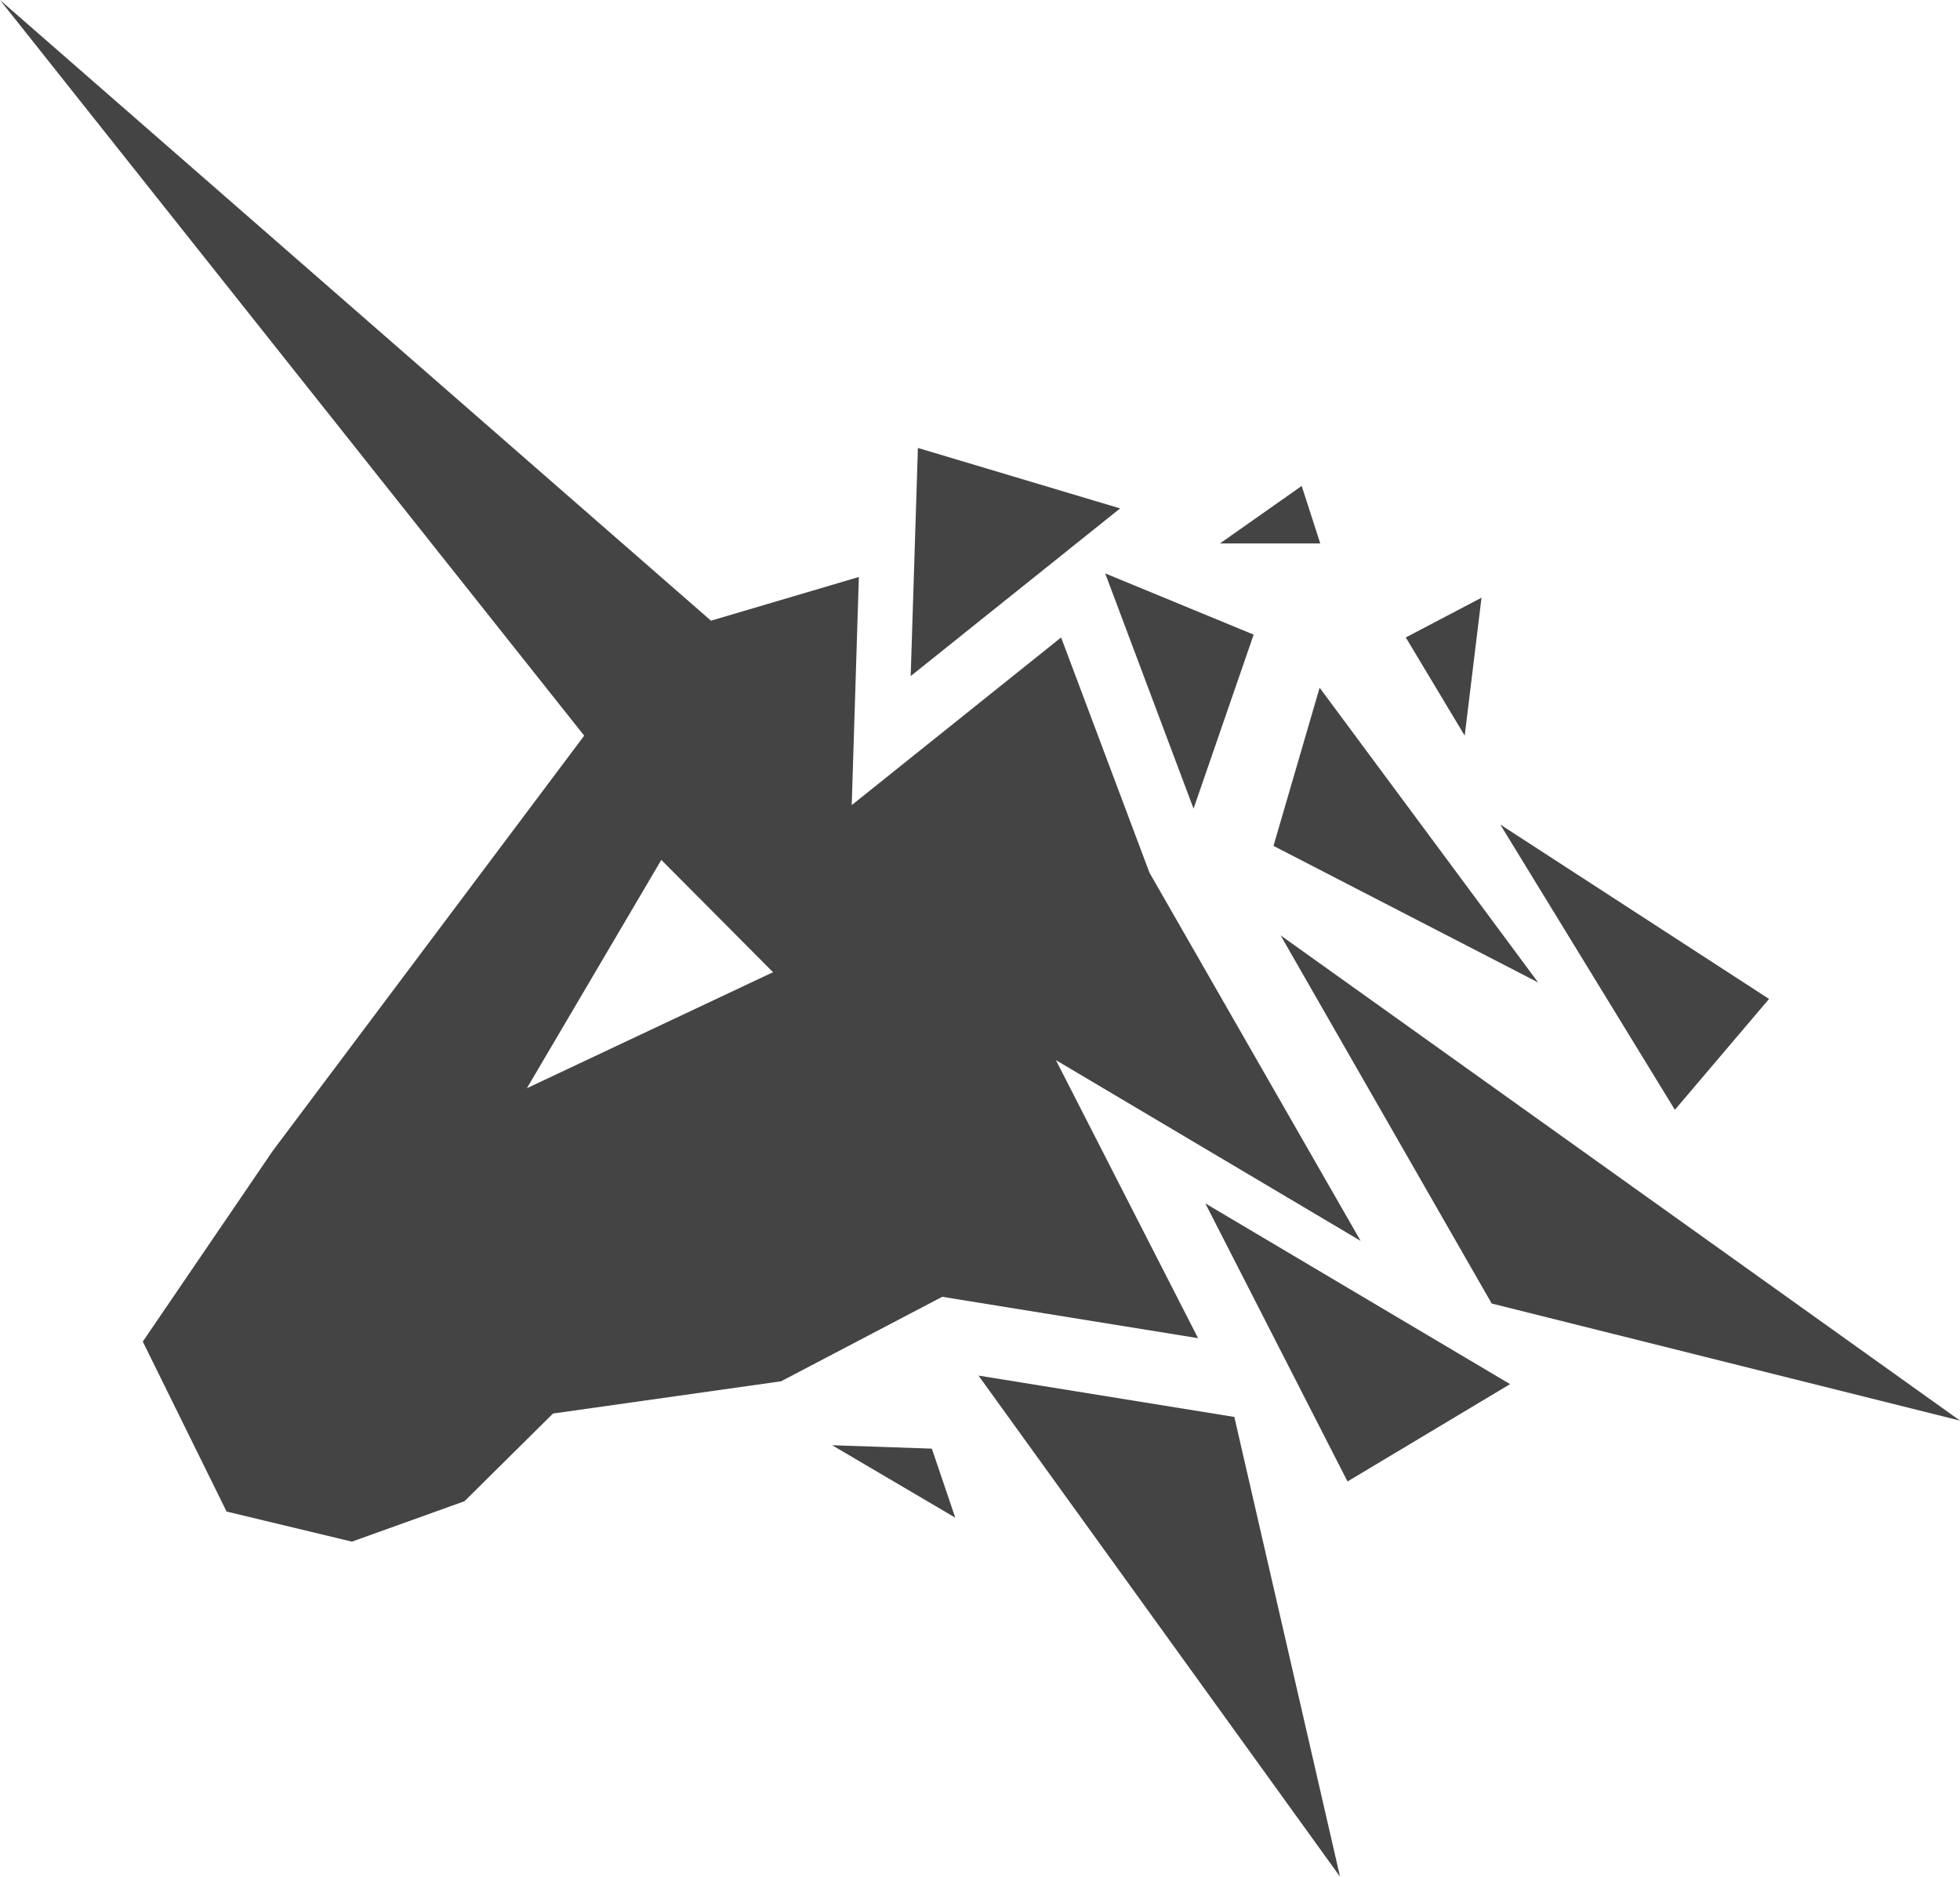
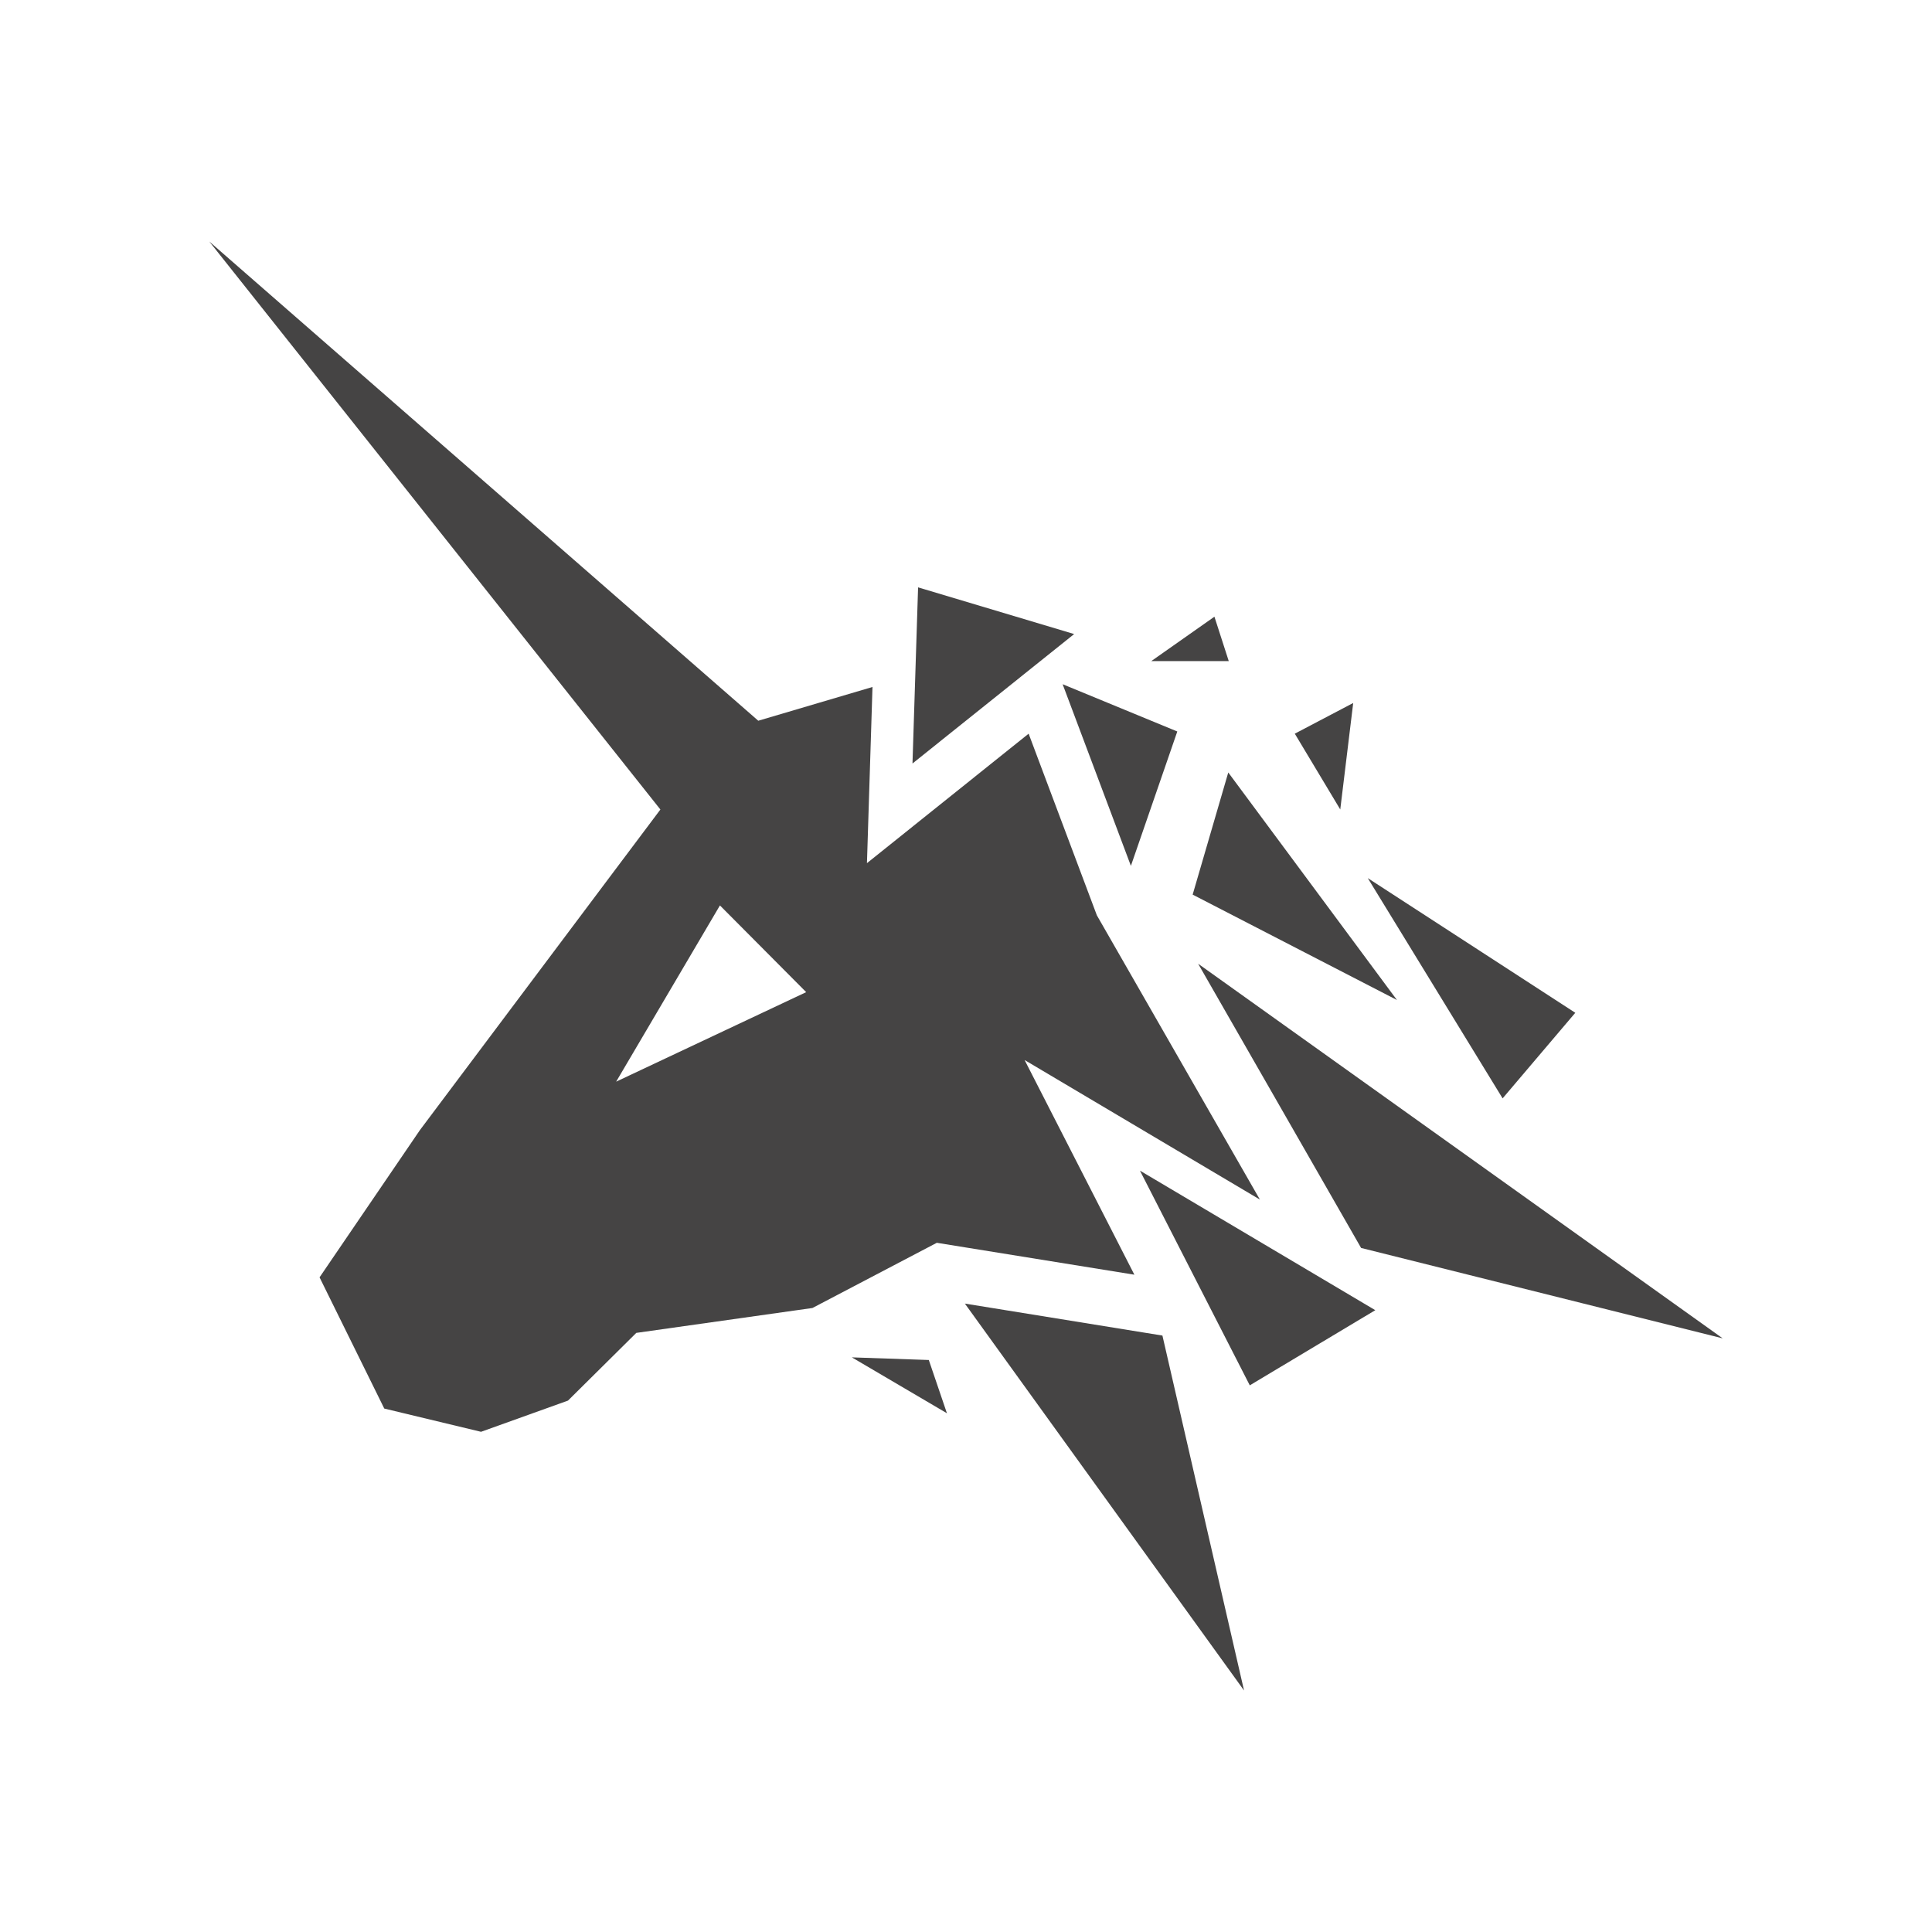
- <svg xmlns="http://www.w3.org/2000/svg" version="1.1" id="图层_1" x="0px" y="0px" width="47px" height="45px" viewBox="0 0 47 45" enable-background="new 0 0 47 45" xml:space="preserve">
-   <polygon fill="#454444" points="22.011,10.741 21.838,16.211 26.86,12.191  " />
-   <polygon fill="#454444" points="28.621,19.39 30.062,15.217 26.502,13.749  " />
-   <polygon fill="#454444" points="30.538,20.283 36.883,23.557 31.644,16.49  " />
-   <polygon fill="#454444" points="32.313,35.523 36.211,33.189 28.903,28.855  " />
-   <polygon fill="#454444" points="47,34.064 30.708,22.428 35.77,31.256  " />
-   <polygon fill="#454444" points="23.464,32.984 32.134,45 29.599,33.976  " />
-   <polygon fill="#454444" points="42.421,23.953 35.976,19.771 40.163,26.611  " />
-   <polygon fill="#454444" points="31.214,11.652 29.254,13.031 31.659,13.031  " />
-   <polygon fill="#454444" points="35.526,14.332 33.71,15.285 35.123,17.64  " />
-   <polygon fill="#454444" points="19.954,34.654 22.907,36.391 22.345,34.736  " />
-   <path fill="#454444" d="M28.729,32.087l-3.409-6.667l7.307,4.334l-5.063-8.828l-2.119-5.641l-5.021,4.02l0.171-5.47l-3.546,1.048   L0,0l14.009,17.64l-3.335,4.445l-4.133,5.51l-3.117,4.574l2.009,4.075l3.005,0.722l2.7-0.969l2.123-2.103l5.469-0.773l3.864-2.026   L28.729,32.087z M15.858,20.619l2.679,2.693l-5.902,2.781L15.858,20.619z" />
+ <svg xmlns="http://www.w3.org/2000/svg" version="1.1" id="图层_1" x="0px" y="0px" width="60px" height="60px" viewBox="0 0 60 60" enable-background="new 0 0 60 60" xml:space="preserve">
+   <path fill="#454444" d="M28.512,18.241l-0.174,5.47l5.021-4.02L28.512,18.241z M35.121,26.89l1.441-4.173l-3.561-1.468L35.121,26.89  z M37.039,27.783l6.344,3.273l-5.238-7.066L37.039,27.783z M38.813,43.023l3.898-2.334l-7.309-4.334L38.813,43.023z M53.5,41.564  L37.209,29.929l5.061,8.827L53.5,41.564z M29.965,40.484l8.67,12.016L36.1,41.477L29.965,40.484z M48.922,31.453l-6.445-4.183  l4.188,6.841L48.922,31.453z M37.715,19.152l-1.961,1.379h2.406L37.715,19.152z M42.025,21.832l-1.814,0.953l1.412,2.354  L42.025,21.832z M26.455,42.154l2.953,1.736l-0.563-1.654L26.455,42.154z M35.229,39.587L31.82,32.92l7.307,4.334l-5.063-8.828  l-2.119-5.641l-5.021,4.021l0.172-5.471l-3.547,1.048L6.5,7.5l14.009,17.64l-3.335,4.445l-4.133,5.511l-3.117,4.573l2.01,4.075  l3.005,0.722l2.7-0.969l2.122-2.103l5.47-0.773l3.863-2.025L35.229,39.587z M22.358,28.119l2.679,2.693l-5.902,2.78L22.358,28.119z" />
</svg>
